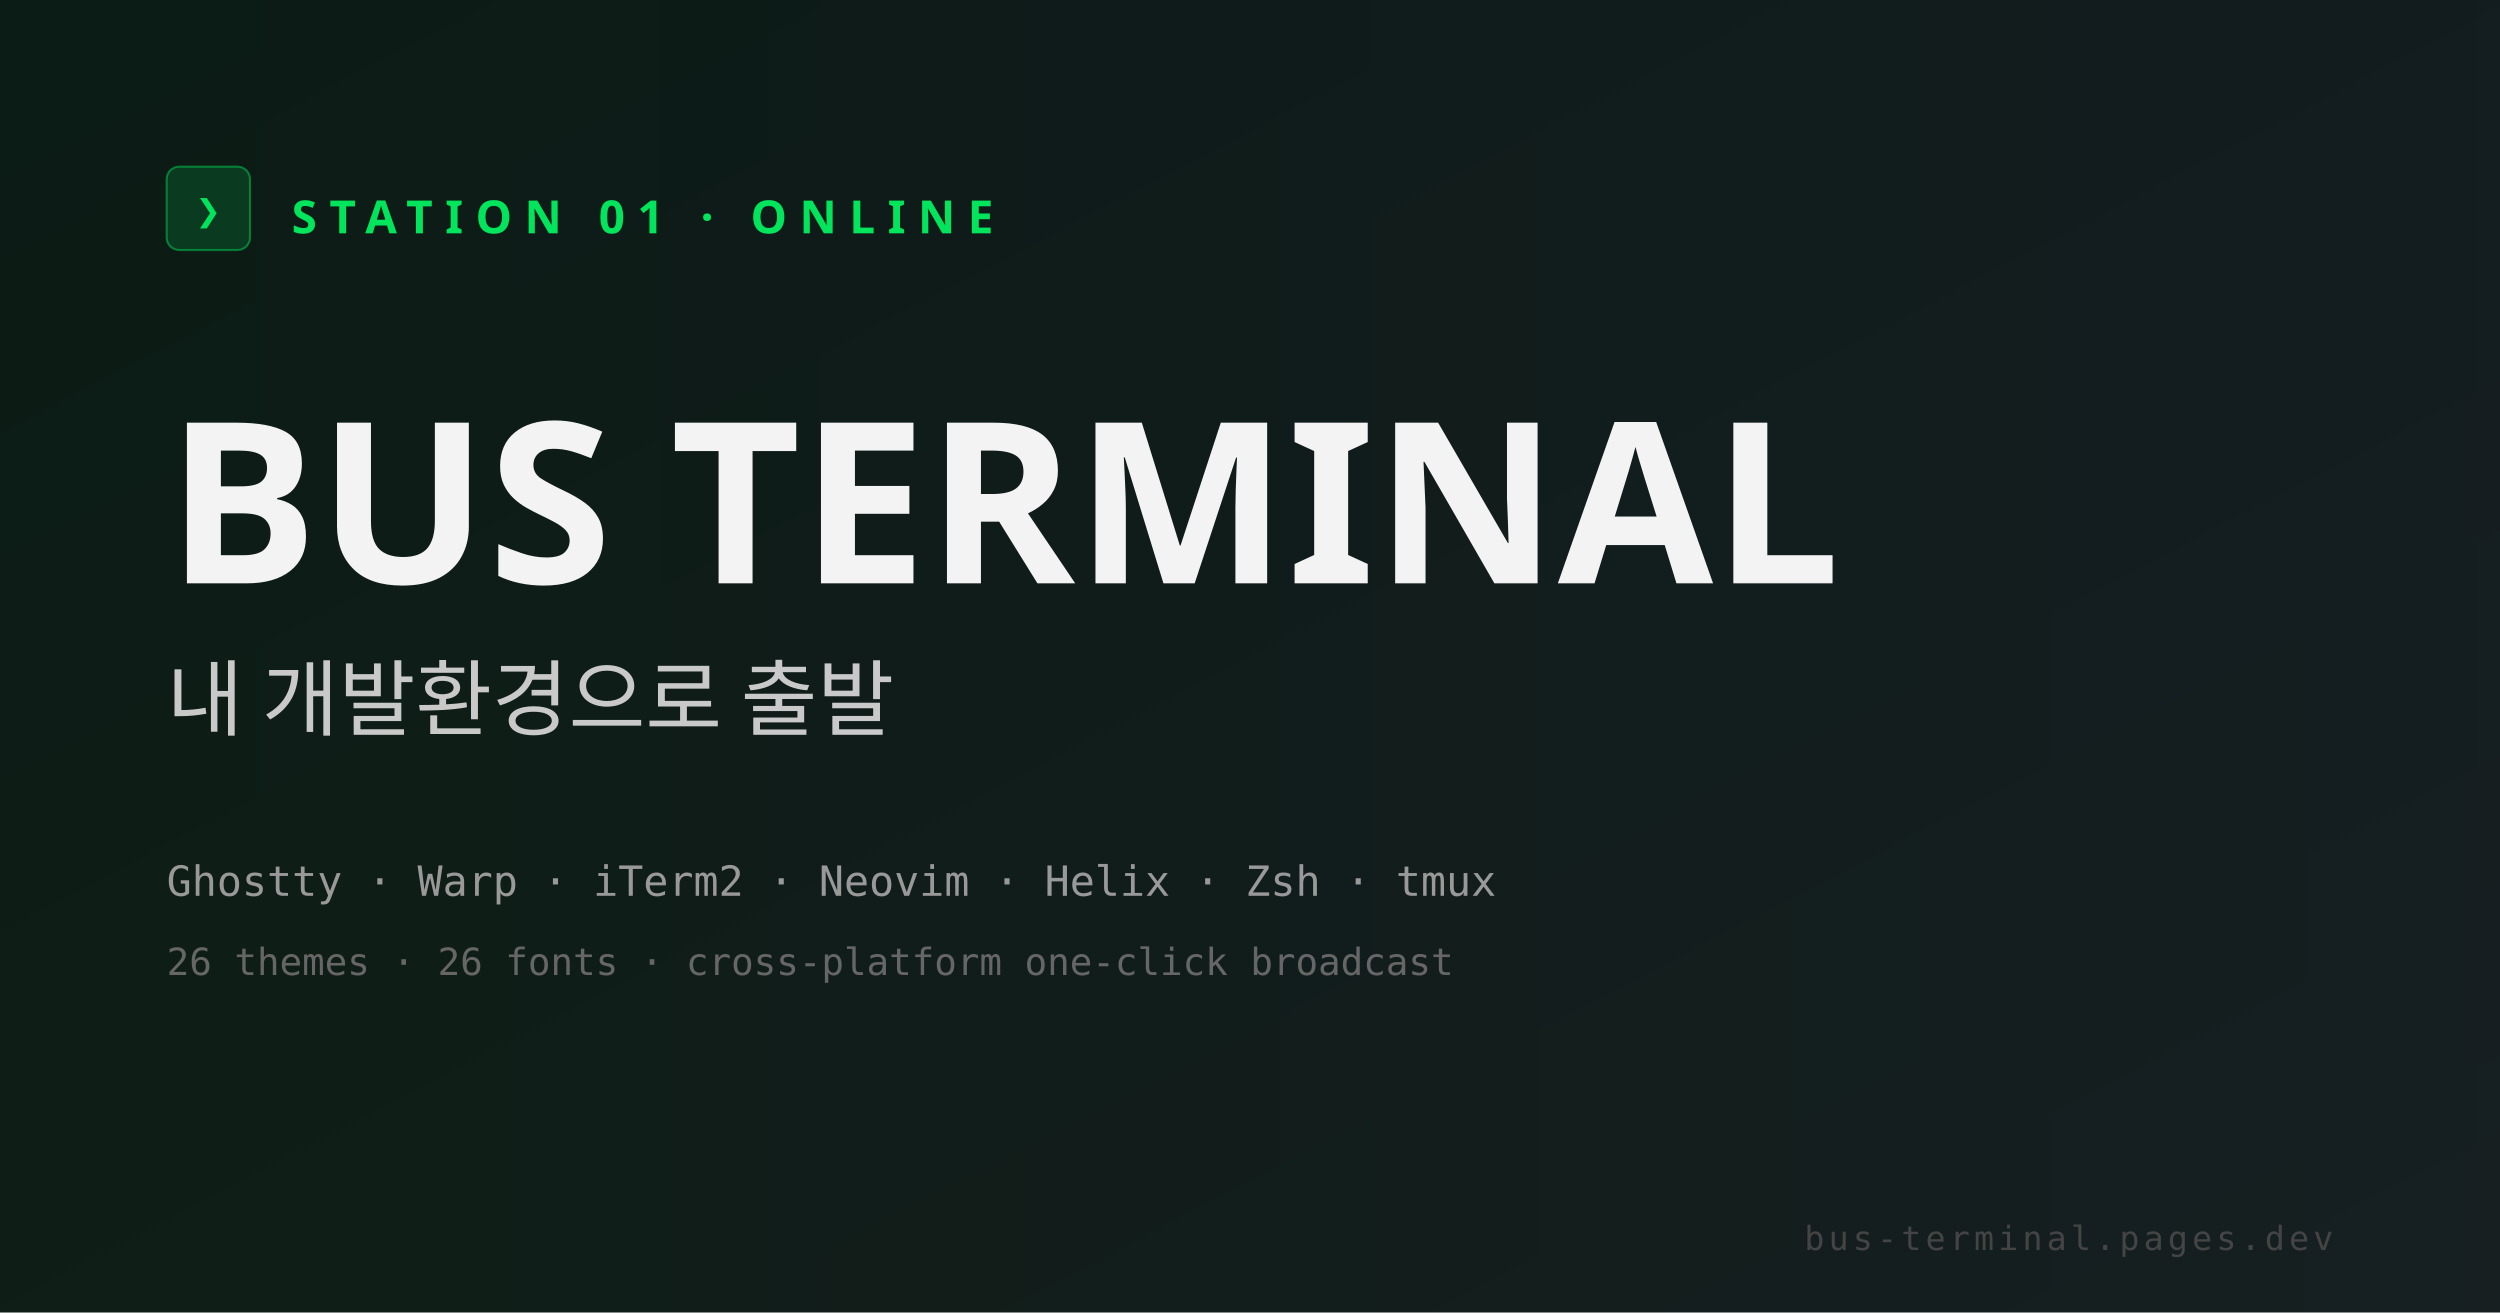
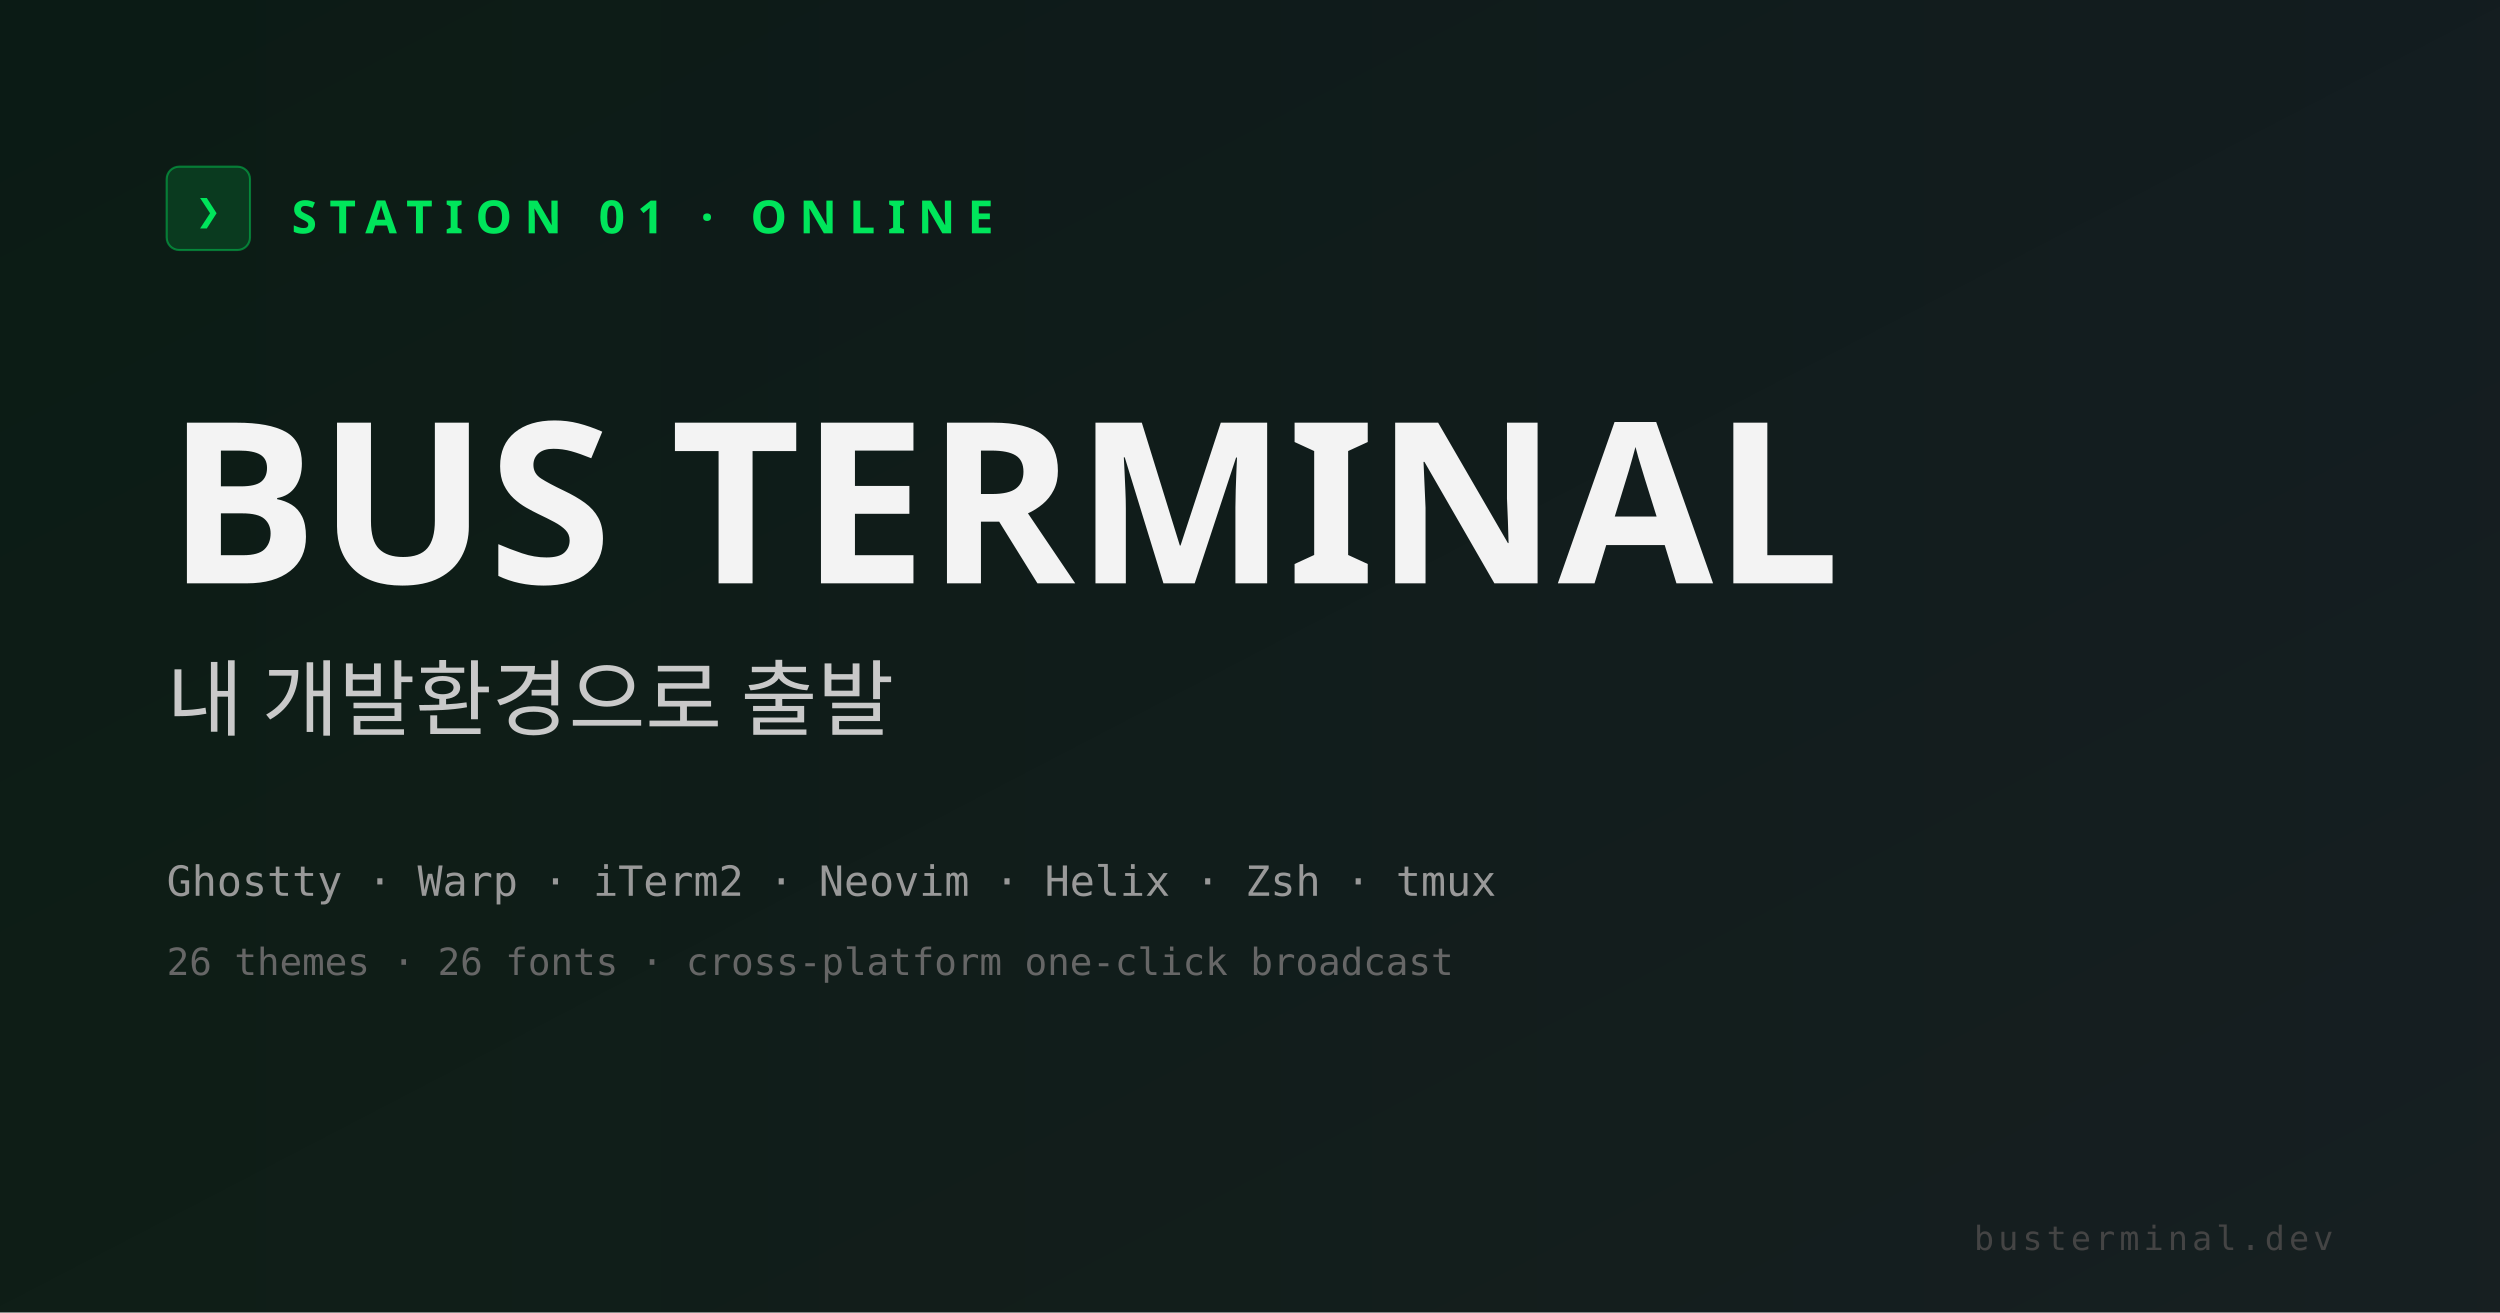
<svg xmlns="http://www.w3.org/2000/svg" viewBox="0 0 1200 630" width="1200" height="630">
  <defs>
    <linearGradient id="bg" x1="0%" y1="0%" x2="100%" y2="100%">
      <stop offset="0%" stop-color="#0c0e10" />
      <stop offset="100%" stop-color="#131313" />
    </linearGradient>
    <linearGradient id="glow" x1="0%" y1="0%" x2="100%" y2="0%">
      <stop offset="0%" stop-color="#00e55b" stop-opacity="0.06" />
      <stop offset="100%" stop-color="#4cd6ff" stop-opacity="0.06" />
    </linearGradient>
  </defs>
  <rect width="1200" height="630" fill="url(#bg)" />
  <rect width="1200" height="630" fill="url(#glow)" />
  <g transform="translate(80, 80)">
    <rect width="40" height="40" rx="6" fill="#00e55b" fill-opacity="0.15" stroke="#00e55b" stroke-opacity="0.45" />
    <text x="20" y="28" text-anchor="middle" font-family="JetBrains Mono, monospace" font-size="20" font-weight="700" fill="#00e55b">❯</text>
  </g>
  <text x="140" y="112" font-family="Geist, sans-serif" font-size="22" font-weight="600" fill="#00e55b" letter-spacing="6">STATION 01 · ONLINE</text>
  <text x="80" y="280" font-family="Geist, sans-serif" font-size="108" font-weight="800" fill="#f3f3f3">BUS TERMINAL</text>
  <text x="80" y="350" font-family="Geist, sans-serif" font-size="40" font-weight="500" fill="#c9c9c9">내 개발환경으로 출발</text>
  <g transform="translate(80, 430)" font-family="JetBrains Mono, monospace" font-size="20" fill="#999">
    <text>Ghostty   ·   Warp   ·   iTerm2   ·   Neovim   ·   Helix   ·   Zsh   ·   tmux</text>
    <text y="38" fill="#666" font-size="18">26 themes  ·  26 fonts  ·  cross-platform one-click broadcast</text>
  </g>
-   <text x="1120" y="600" text-anchor="end" font-family="JetBrains Mono, monospace" font-size="16" fill="#444" letter-spacing="2">bus-terminal.pages.dev</text>
+   <text x="1120" y="600" text-anchor="end" font-family="JetBrains Mono, monospace" font-size="16" fill="#444" letter-spacing="2">busterminal.dev</text>
</svg>
